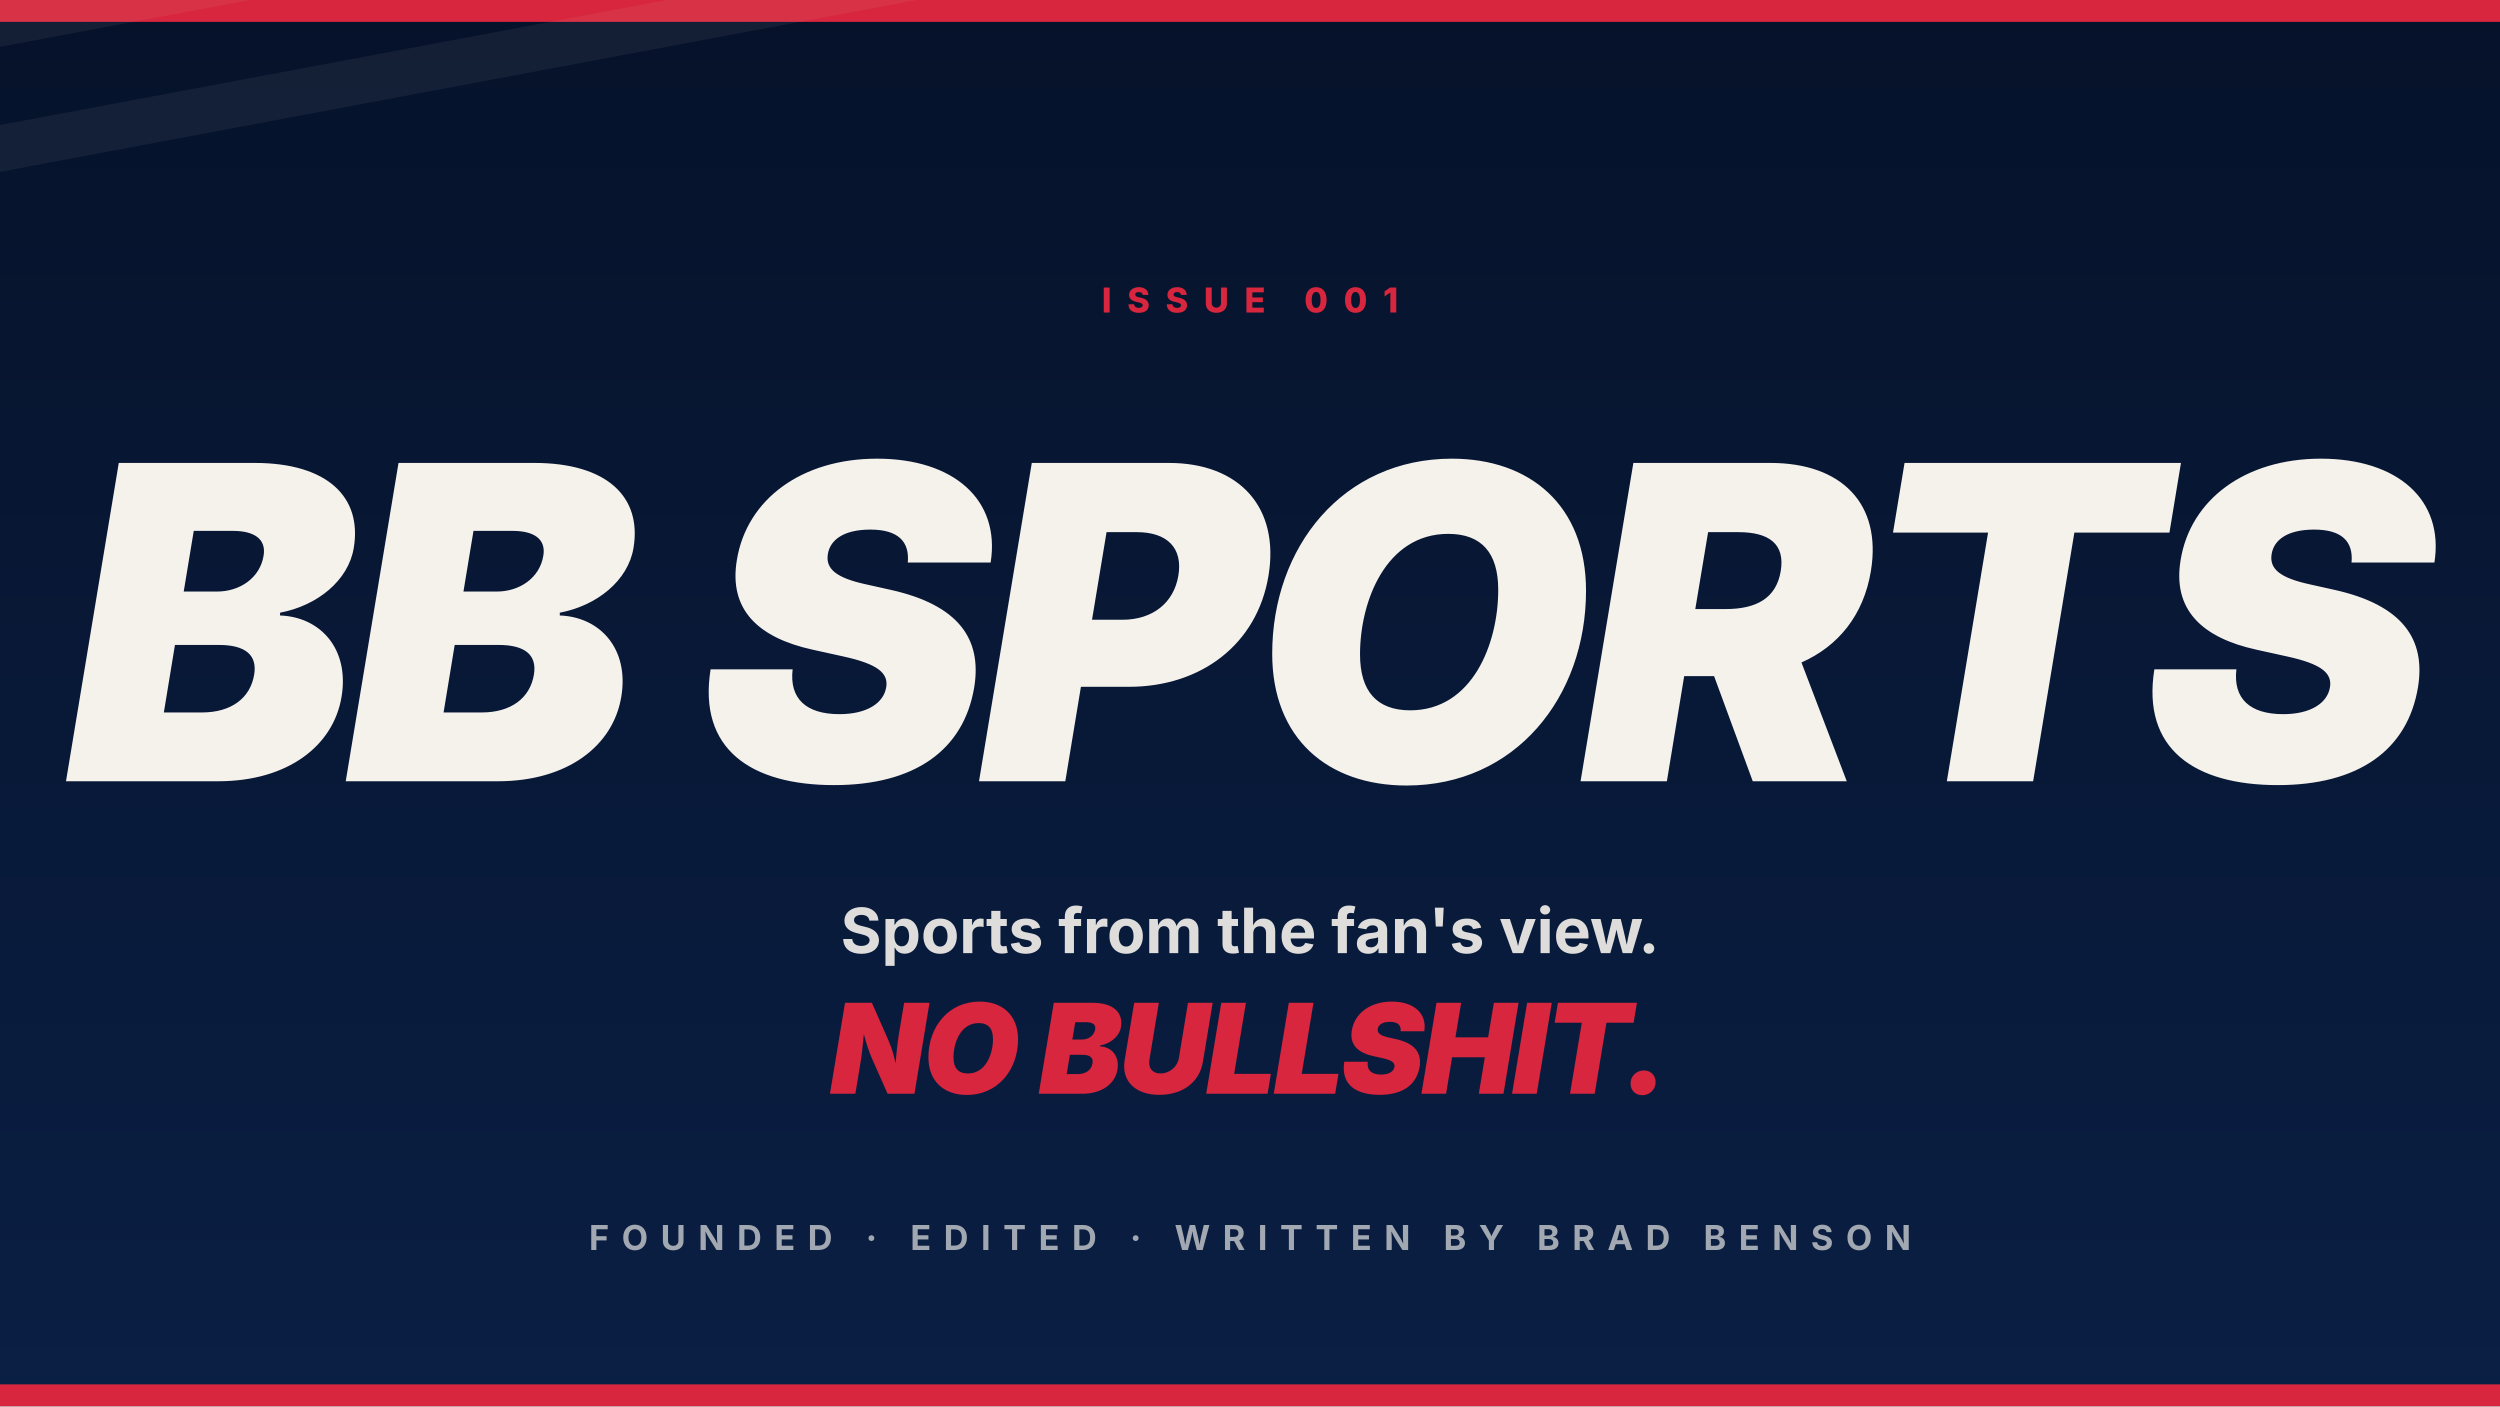
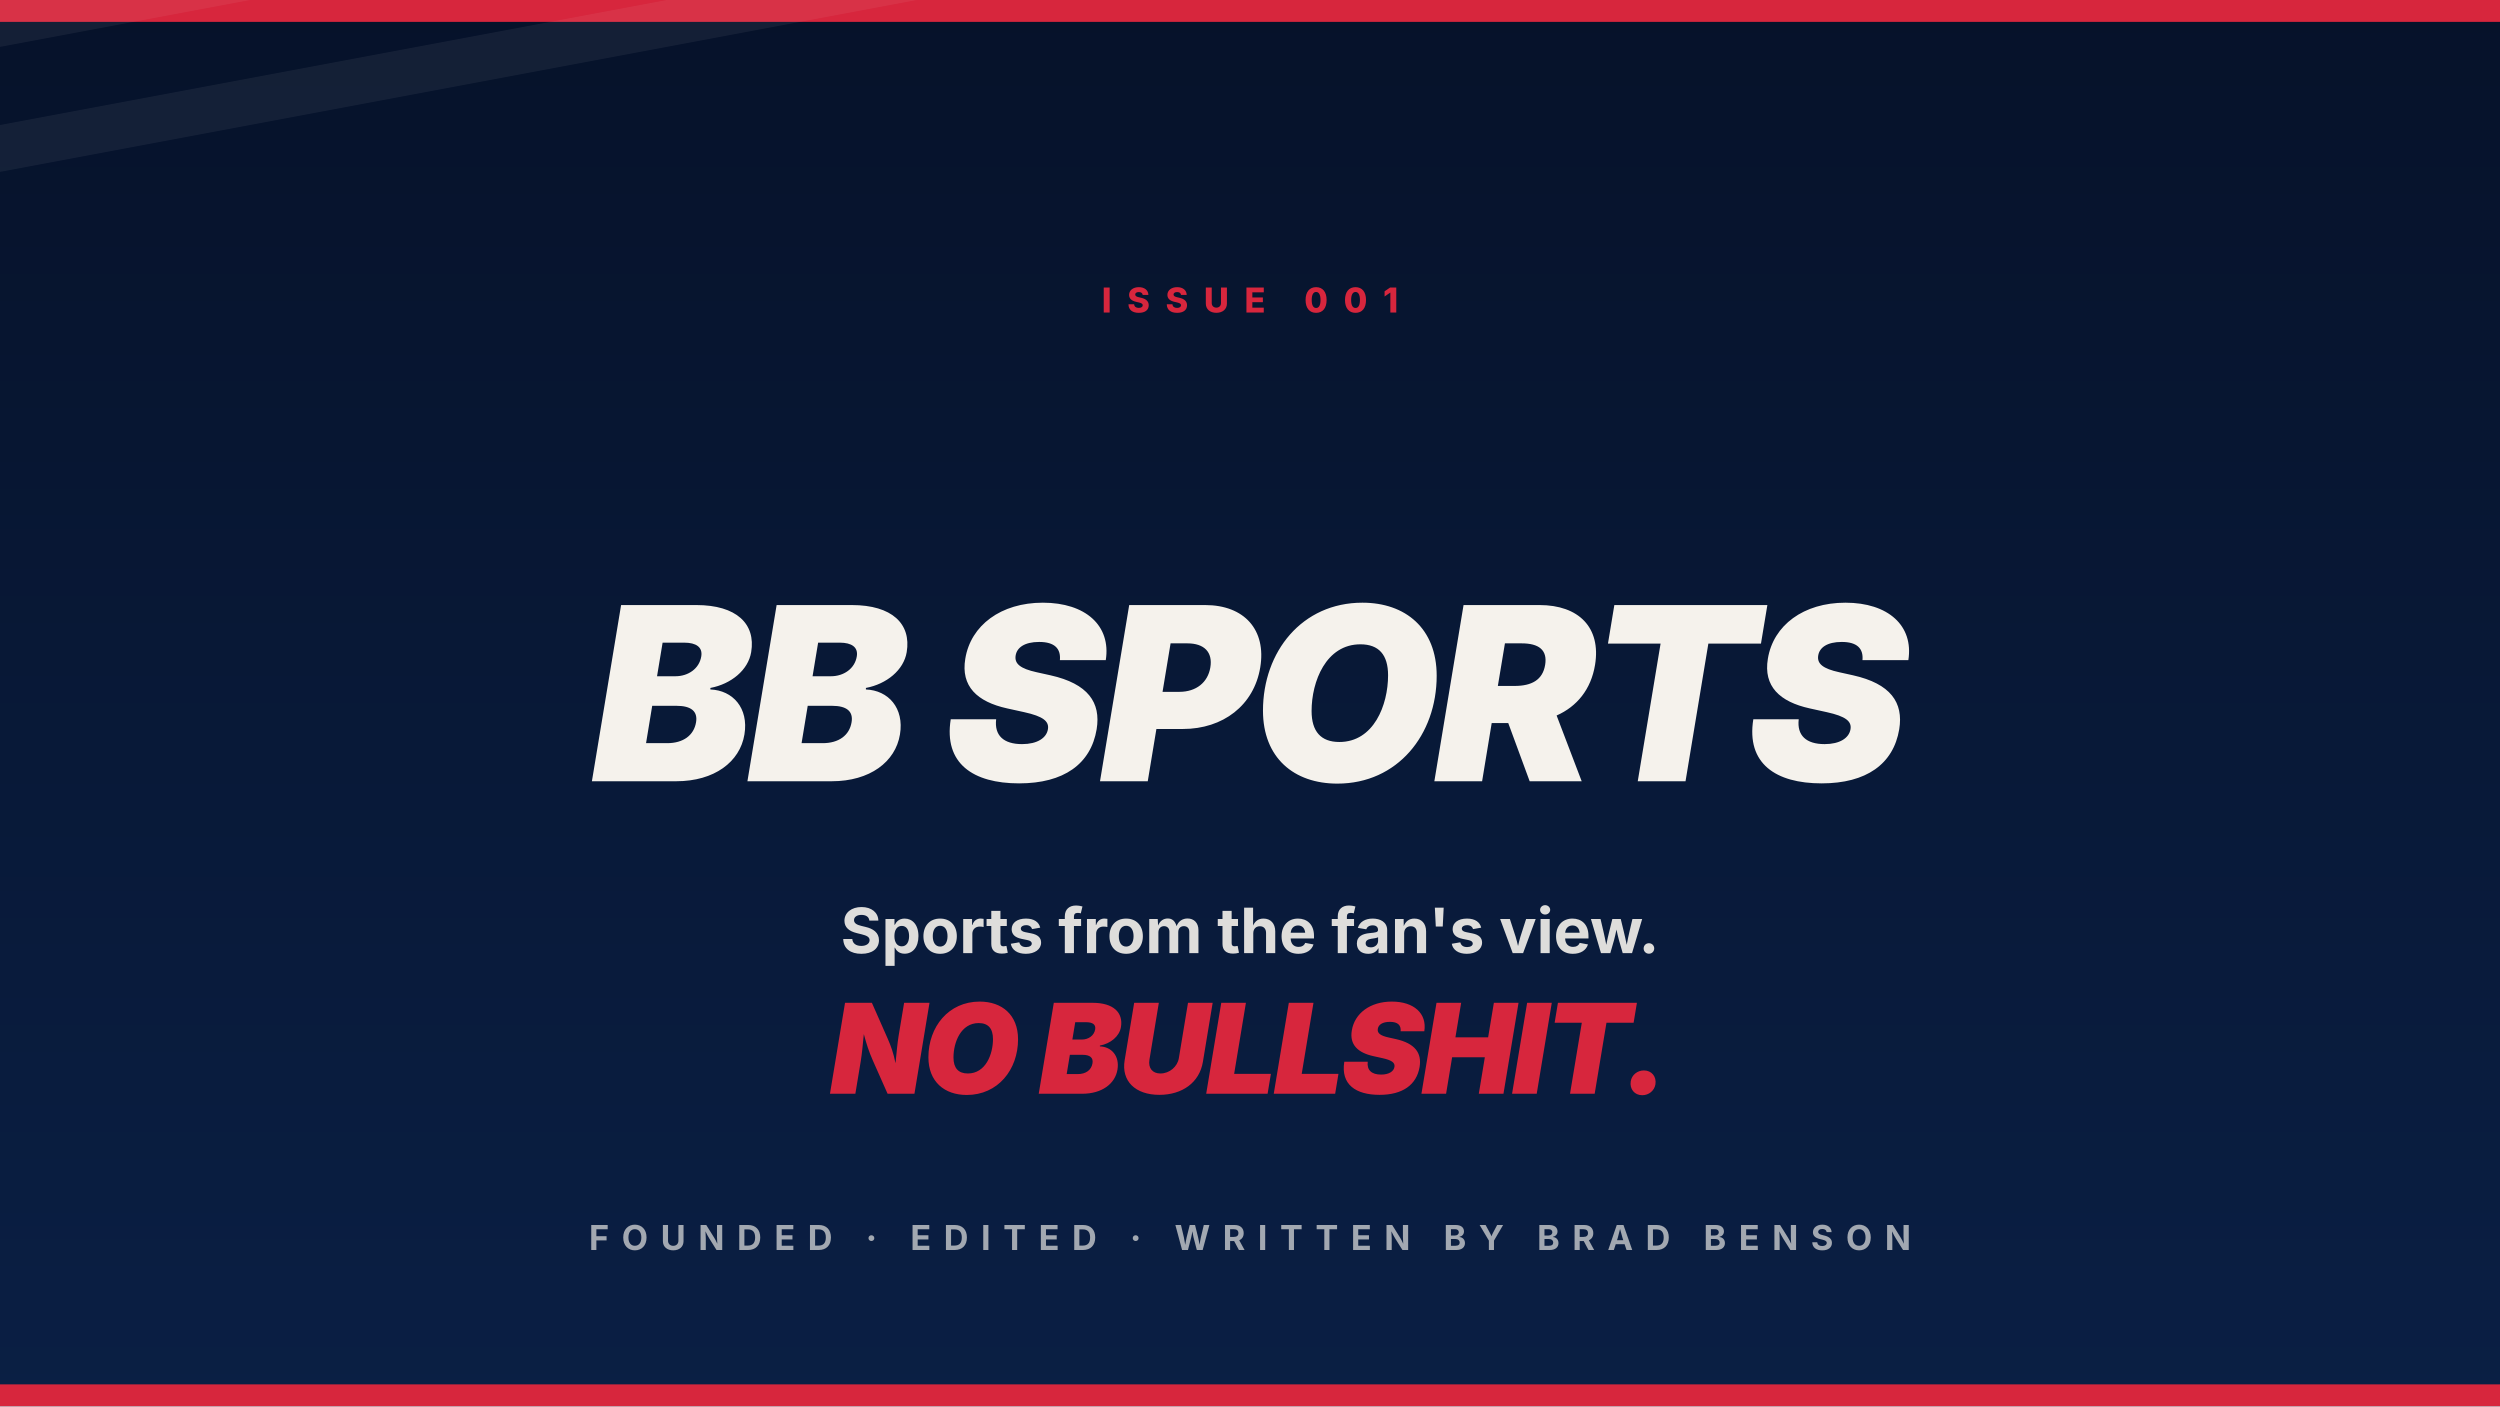
<svg xmlns="http://www.w3.org/2000/svg" viewBox="0 0 1600 900" width="1600" height="900">
  <defs>
    <linearGradient id="bg" x1="0" y1="0" x2="0" y2="1">
      <stop offset="0" stop-color="#06122A" />
      <stop offset="1" stop-color="#0A1F44" />
    </linearGradient>
  </defs>
  <rect width="1600" height="900" fill="url(#bg)" />
  <rect width="1600" height="14" fill="#D7263D" />
  <rect y="886" width="1600" height="14" fill="#D7263D" />
  <g opacity="0.06">
    <path d="M 0 0 L 1600 -300 L 1600 -270 L 0 30 Z" fill="#F5F2EC" />
    <path d="M 0 80 L 1600 -220 L 1600 -190 L 0 110 Z" fill="#F5F2EC" />
  </g>
  <text x="800" y="200" text-anchor="middle" font-family="Inter, system-ui, sans-serif" font-weight="800" font-size="22" letter-spacing="10" fill="#D7263D">ISSUE 001</text>
-   <text x="800" y="500" text-anchor="middle" font-family="Anton, Oswald, Inter, sans-serif" font-style="italic" font-weight="900" font-size="280" fill="#F5F2EC" letter-spacing="-8">BB SPORTS</text>
+   <text x="800" y="500" text-anchor="middle" font-family="Anton, Oswald, Inter, sans-serif" font-style="italic" font-weight="900" font-size="155" fill="#F5F2EC" letter-spacing="-4">BB SPORTS</text>
  <text x="800" y="610" text-anchor="middle" font-family="Inter, system-ui, sans-serif" font-weight="700" font-size="40" fill="#F5F2EC" opacity="0.9">Sports from the fan's view.</text>
  <text x="800" y="700" text-anchor="middle" font-family="Anton, Oswald, Inter, sans-serif" font-style="italic" font-weight="900" font-size="80" fill="#D7263D" letter-spacing="-2">NO BULLSHIT.</text>
  <text x="800" y="800" text-anchor="middle" font-family="Inter, system-ui, sans-serif" font-weight="700" font-size="22" letter-spacing="8" fill="#F5F2EC" opacity="0.65">FOUNDED · EDITED · WRITTEN BY BRAD BENSON</text>
</svg>
